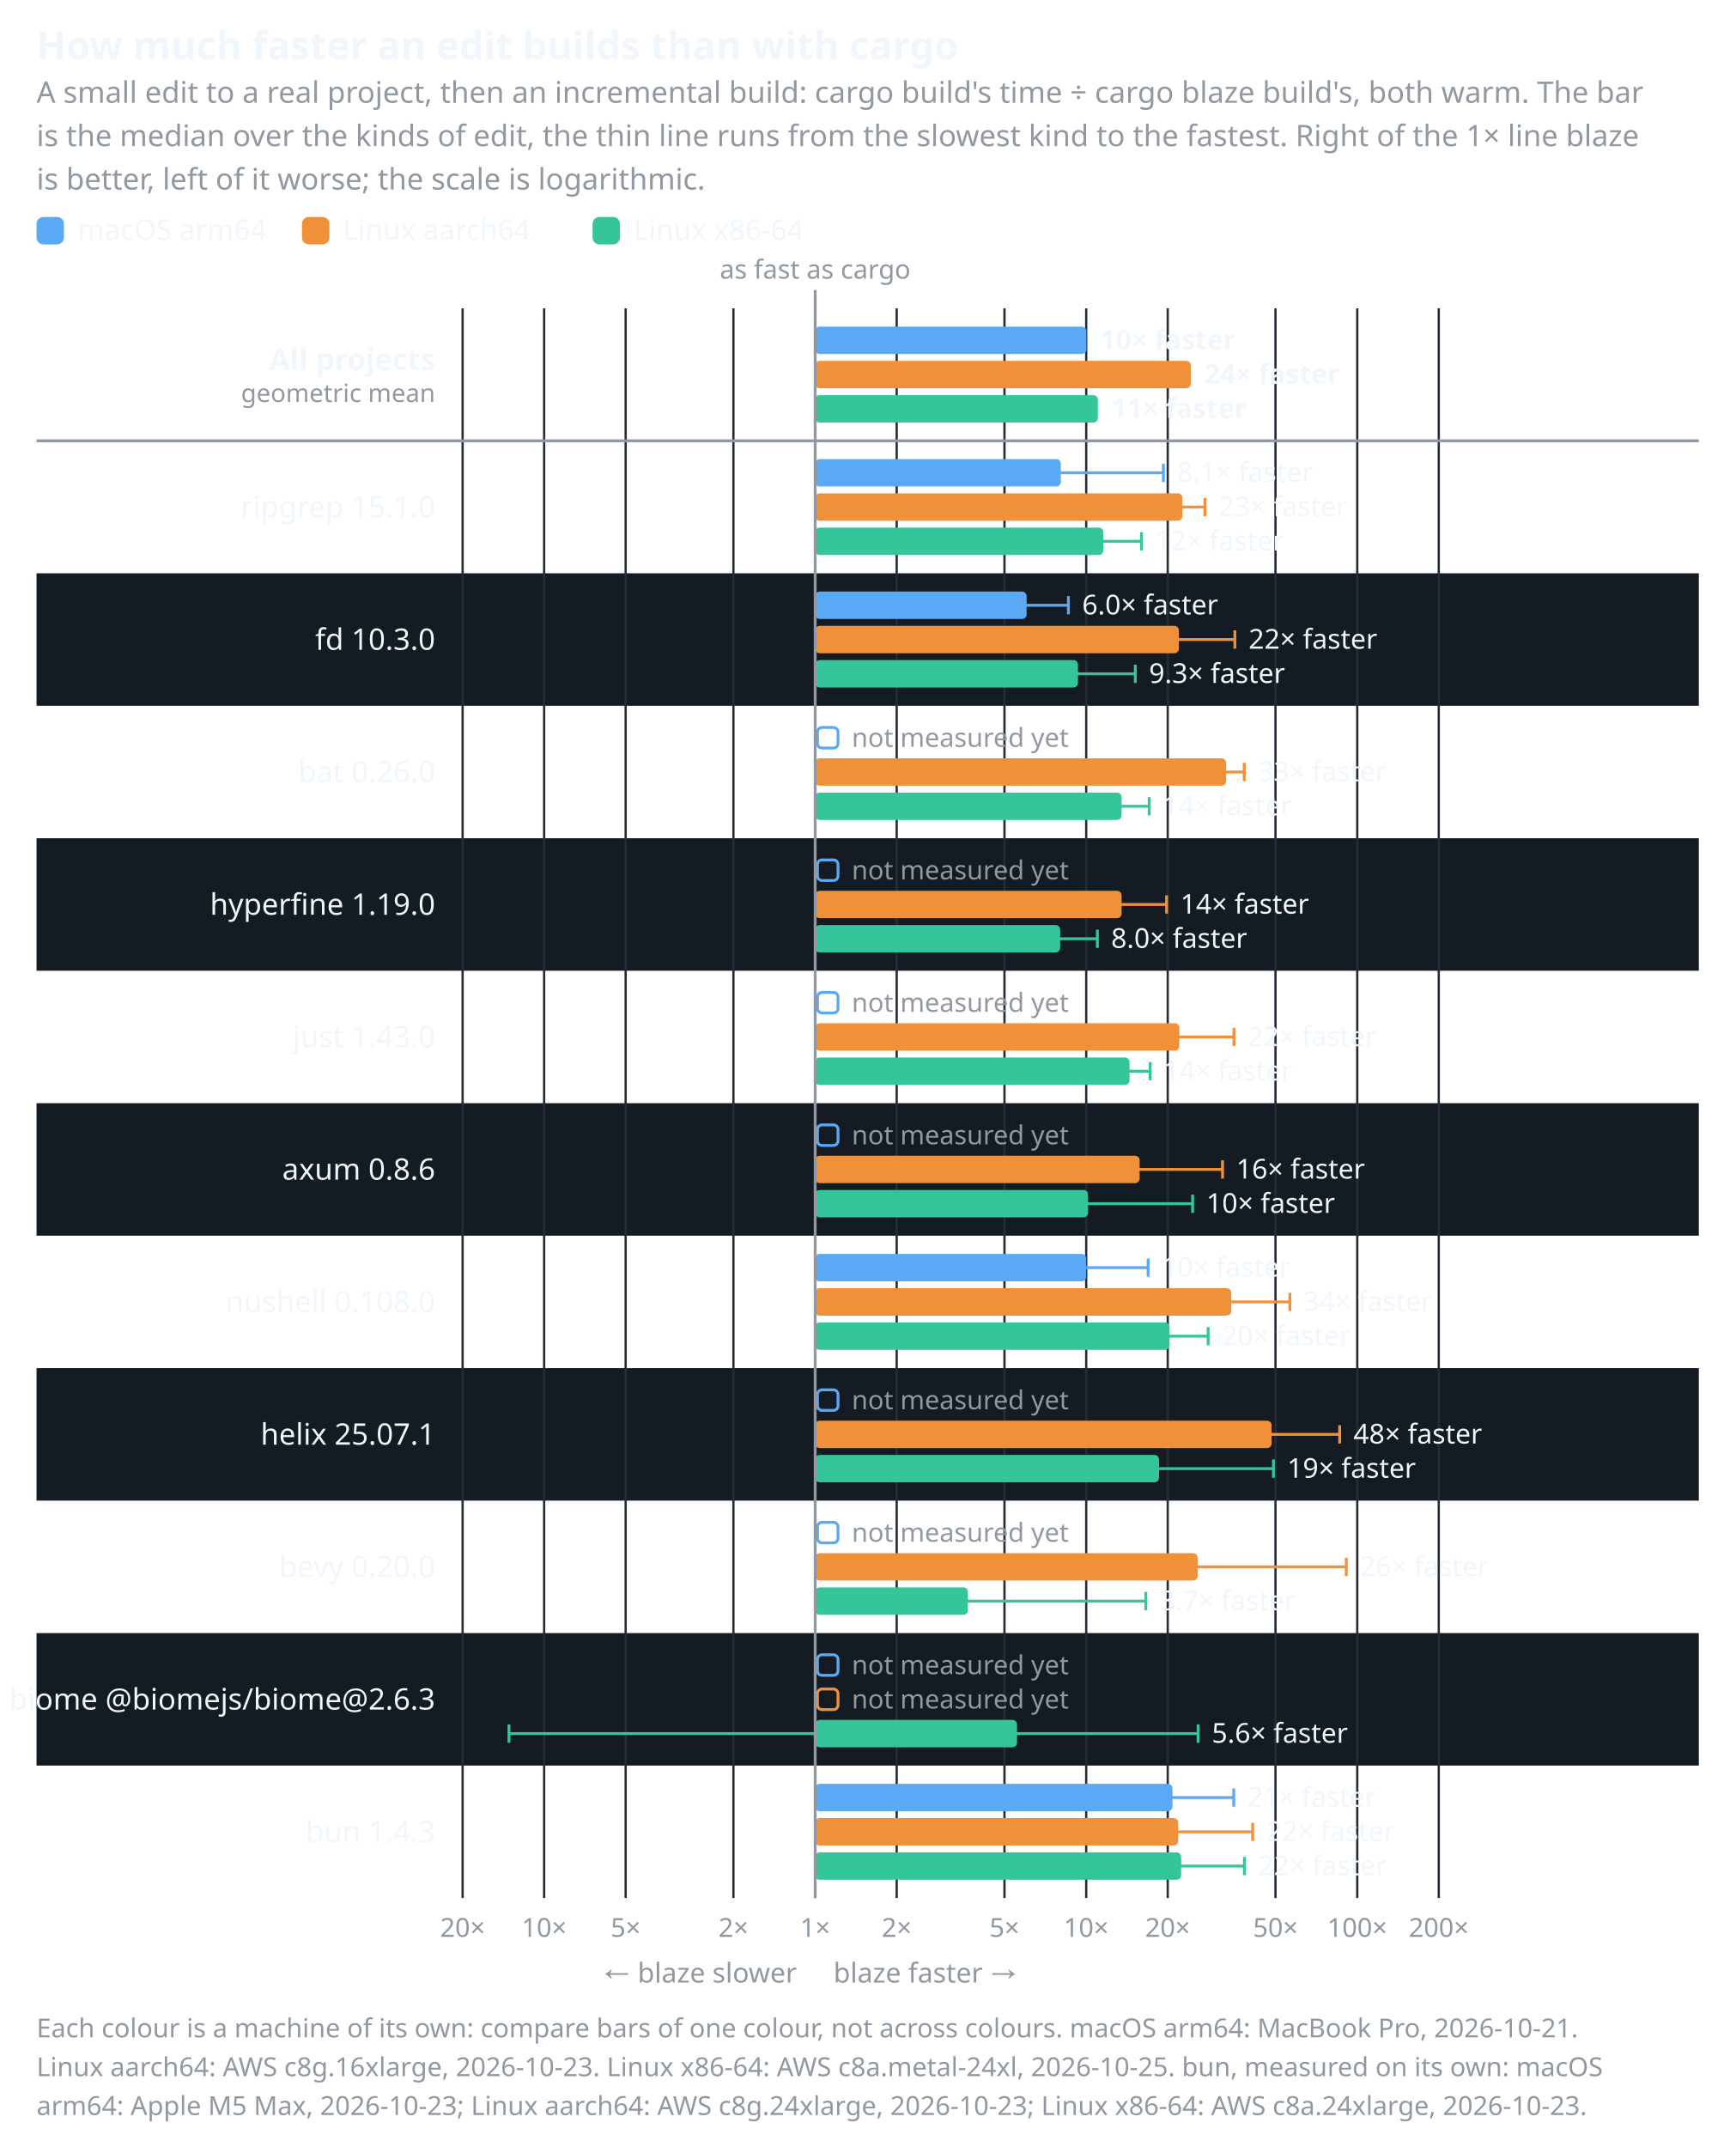
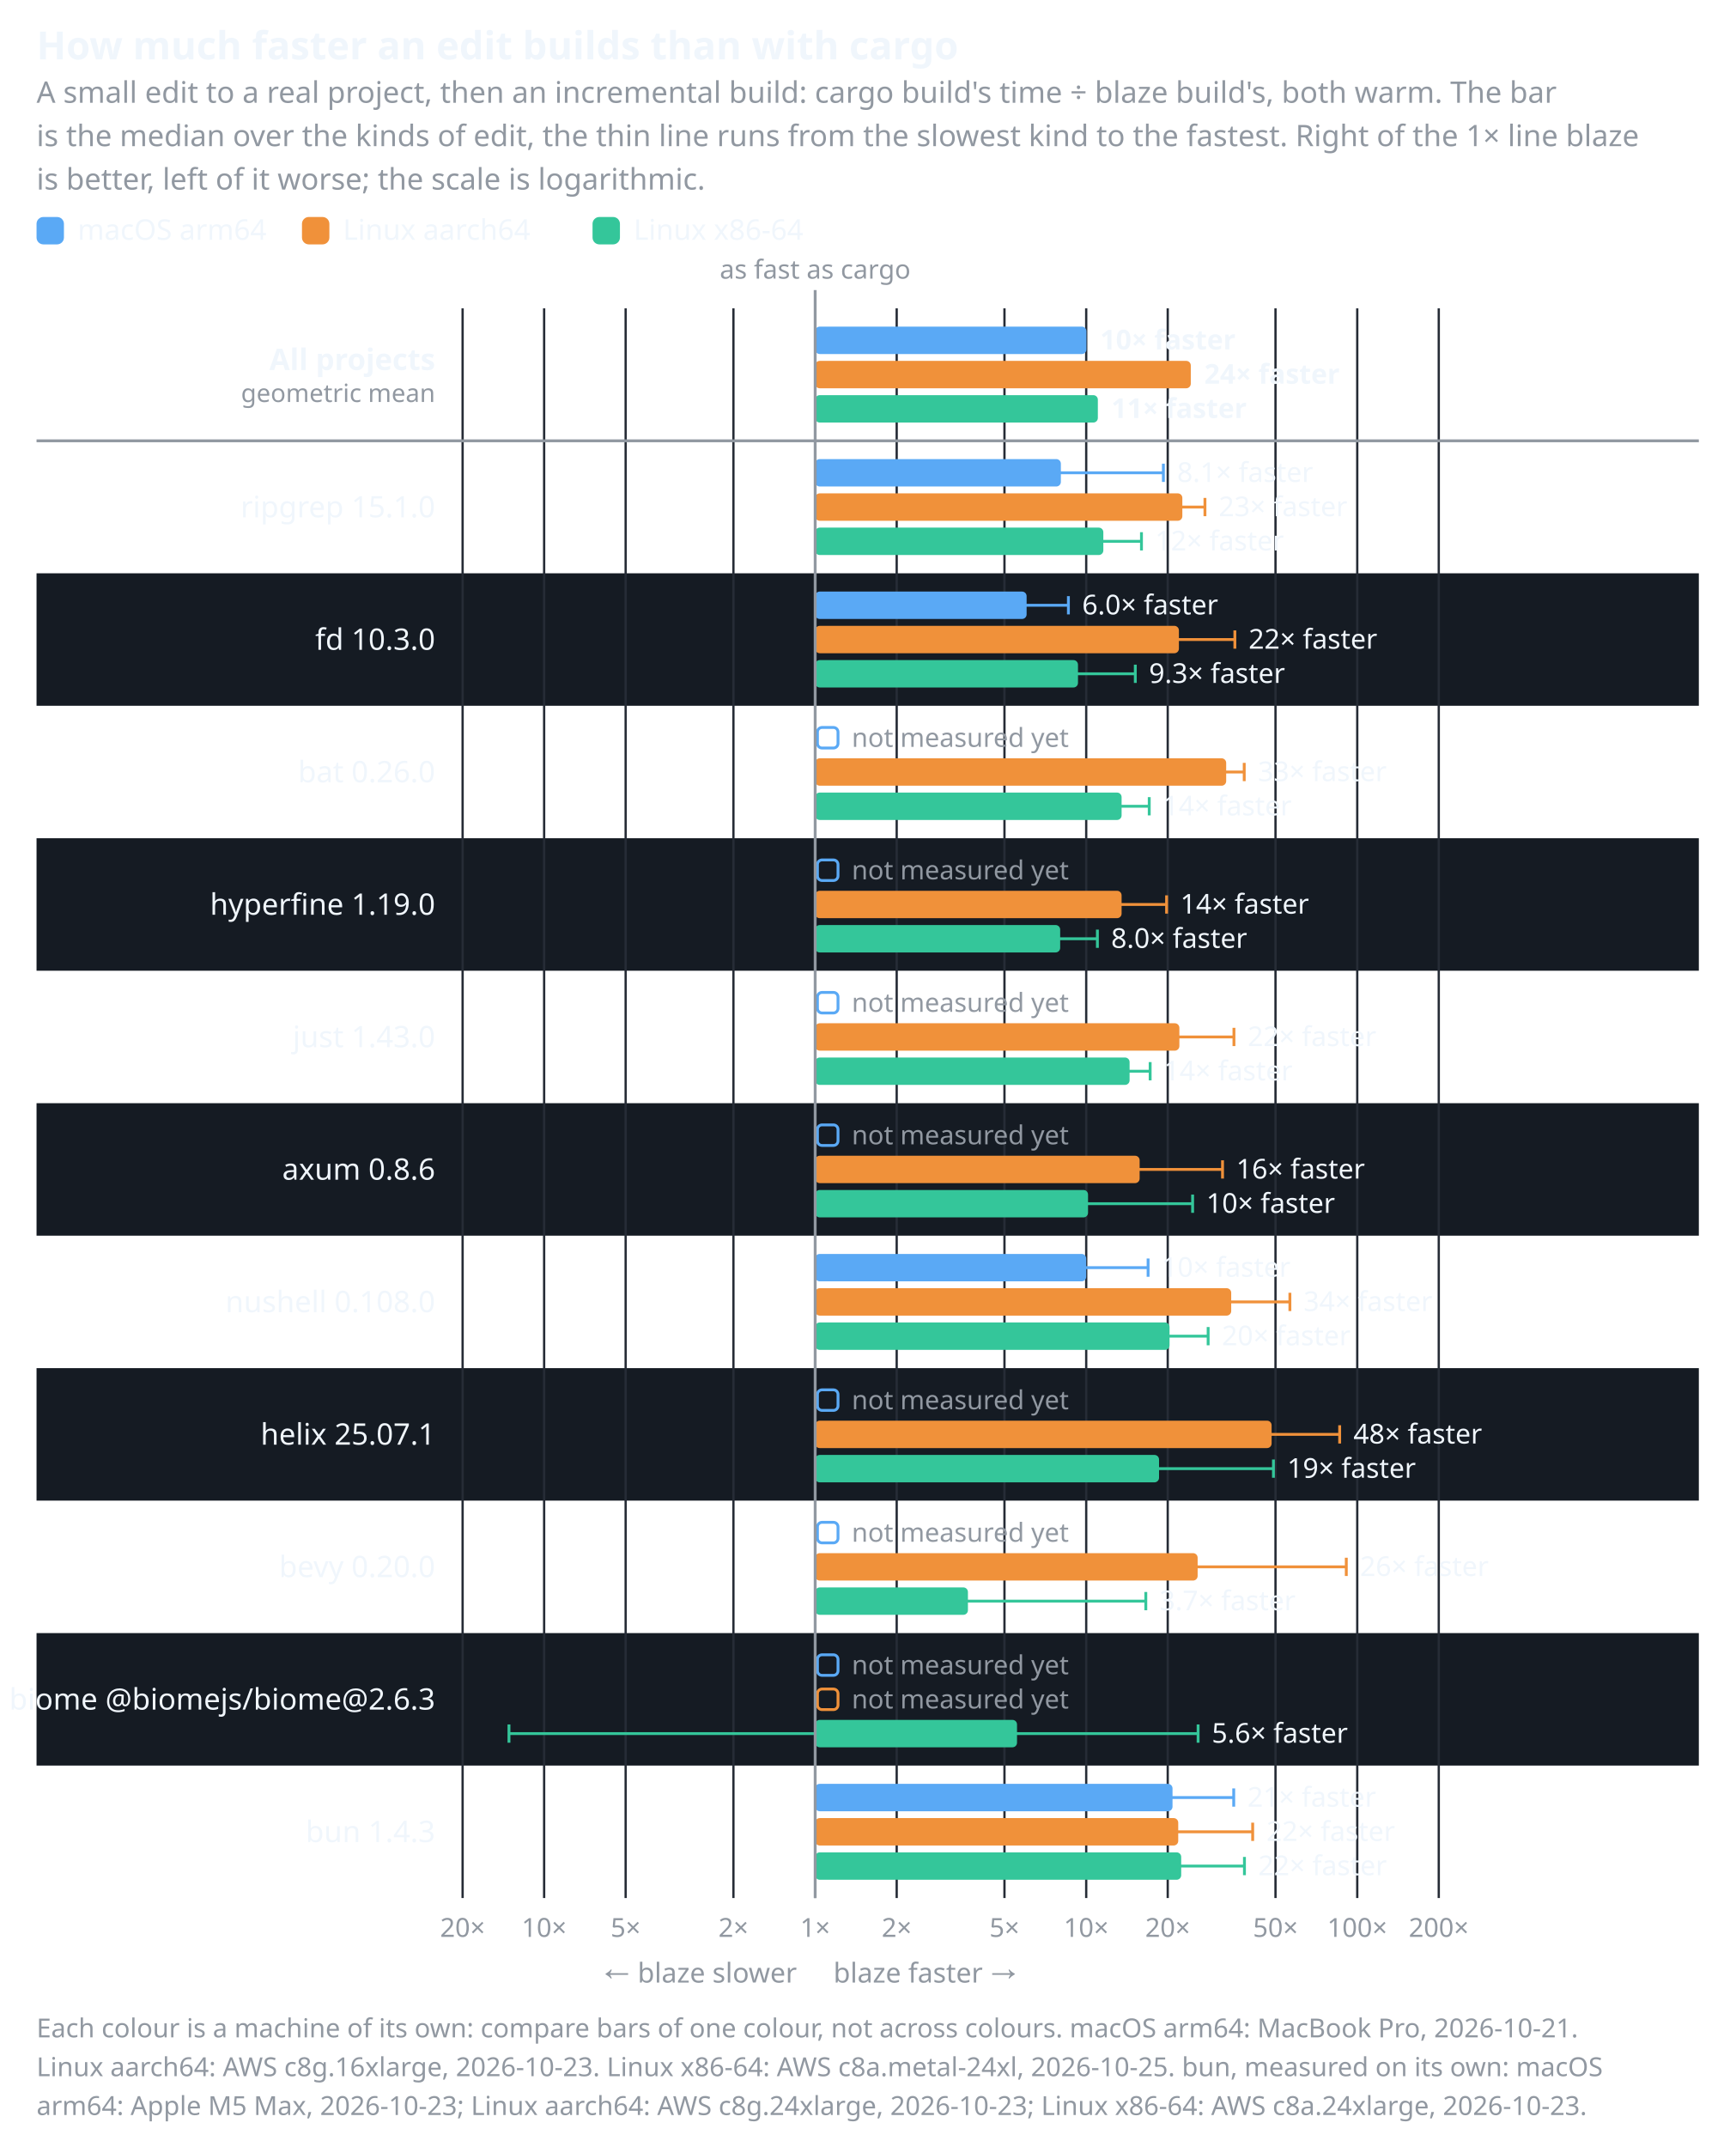
<svg xmlns="http://www.w3.org/2000/svg" width="760" height="940" viewBox="0 0 760 940" role="img" aria-label="How much faster an edit builds than with cargo">
  <style>text{font-family:-apple-system, BlinkMacSystemFont, 'Segoe UI', 'Noto Sans', Helvetica, Arial, sans-serif;fill:#f0f6fc}.d{fill:#9198a1}.b{font-weight:600}.v{font-variant-numeric:tabular-nums}.g{stroke:#262c36}.r{stroke:#9198a1;stroke-width:1.25}.z{fill:#151b23}.o{fill:none;stroke-width:1.25}.p0{fill:#5aa9f5}.w0{stroke:#5aa9f5}.p1{fill:#f0913a}.w1{stroke:#f0913a}.p2{fill:#34c69a}.w2{stroke:#34c69a}</style>
  <text x="16" y="26" font-size="17" class="b">How much faster an edit builds than with cargo</text>
-   <text x="16" y="45" font-size="13" class="d">A small edit to a real project, then an incremental build: cargo build's time ÷ cargo blaze build's, both warm. The bar</text>
+   <text x="16" y="45" font-size="13" class="d">A small edit to a real project, then an incremental build: cargo build's time ÷ blaze build's, both warm. The bar</text>
  <text x="16" y="64" font-size="13" class="d">is the median over the kinds of edit, the thin line runs from the slowest kind to the fastest. Right of the 1× line blaze</text>
  <text x="16" y="83" font-size="13" class="d">is better, left of it worse; the scale is logarithmic.</text>
  <rect x="16" y="95" width="12" height="12" rx="3" class="p0" />
  <text x="34" y="105" font-size="12.5">macOS arm64</text>
  <rect x="132.25" y="95" width="12" height="12" rx="3" class="p1" />
  <text x="150.2" y="105" font-size="12.5">Linux aarch64</text>
  <rect x="259.5" y="95" width="12" height="12" rx="3" class="p2" />
  <text x="277.5" y="105" font-size="12.5">Linux x86-64</text>
  <rect x="16" y="715" width="728" height="58" class="z" />
  <rect x="16" y="599" width="728" height="58" class="z" />
  <rect x="16" y="483" width="728" height="58" class="z" />
  <rect x="16" y="367" width="728" height="58" class="z" />
  <rect x="16" y="251" width="728" height="58" class="z" />
  <line x1="202.6" y1="135" x2="202.6" y2="831" class="g" />
  <line x1="238.3" y1="135" x2="238.3" y2="831" class="g" />
  <line x1="274" y1="135" x2="274" y2="831" class="g" />
  <line x1="321.2" y1="135" x2="321.2" y2="831" class="g" />
  <line x1="357" y1="135" x2="357" y2="831" class="g" />
  <line x1="392.7" y1="135" x2="392.7" y2="831" class="g" />
  <line x1="439.9" y1="135" x2="439.9" y2="831" class="g" />
  <line x1="475.7" y1="135" x2="475.7" y2="831" class="g" />
  <line x1="511.4" y1="135" x2="511.4" y2="831" class="g" />
  <line x1="558.6" y1="135" x2="558.6" y2="831" class="g" />
  <line x1="594.4" y1="135" x2="594.4" y2="831" class="g" />
  <line x1="630.1" y1="135" x2="630.1" y2="831" class="g" />
  <line x1="16" y1="193" x2="744" y2="193" class="r" />
  <rect x="357" y="143" width="118.8" height="12" rx="2" class="p0" />
  <rect x="357" y="158" width="164.5" height="12" rx="2" class="p1" />
  <rect x="357" y="173" width="123.8" height="12" rx="2" class="p2" />
  <rect x="357" y="201" width="107.6" height="12" rx="2" class="p0" />
  <path d="M437.1 207H509.5M437.1 203v8M509.5 203v8" class="o w0" />
  <rect x="357" y="216" width="160.8" height="12" rx="2" class="p1" />
  <path d="M490.4 222H527.7M490.4 218v8M527.7 218v8" class="o w1" />
  <rect x="357" y="231" width="126.2" height="12" rx="2" class="p2" />
  <path d="M458 237H499.9M458 233v8M499.9 233v8" class="o w2" />
  <rect x="357" y="259" width="92.6" height="12" rx="2" class="p0" />
  <path d="M446.2 265H467.9M446.2 261v8M467.9 261v8" class="o w0" />
  <rect x="357" y="274" width="159.3" height="12" rx="2" class="p1" />
  <path d="M511.9 280H540.8M511.9 276v8M540.8 276v8" class="o w1" />
  <rect x="357" y="289" width="115.1" height="12" rx="2" class="p2" />
  <path d="M468.7 295H497.2M468.7 291v8M497.2 291v8" class="o w2" />
  <rect x="358" y="318.5" width="9" height="9" rx="2" class="o w0" />
  <rect x="357" y="332" width="180" height="12" rx="2" class="p1" />
  <path d="M525 338H544.9M525 334v8M544.9 334v8" class="o w1" />
  <rect x="357" y="347" width="134.2" height="12" rx="2" class="p2" />
  <path d="M472.9 353H503.3M472.9 349v8M503.3 349v8" class="o w2" />
  <rect x="358" y="376.5" width="9" height="9" rx="2" class="o w0" />
  <rect x="357" y="390" width="134.2" height="12" rx="2" class="p1" />
  <path d="M468.3 396H510.9M468.3 392v8M510.9 392v8" class="o w1" />
  <rect x="357" y="405" width="107.3" height="12" rx="2" class="p2" />
  <path d="M445.5 411H480.6M445.5 407v8M480.6 407v8" class="o w2" />
  <rect x="358" y="434.5" width="9" height="9" rx="2" class="o w0" />
  <rect x="357" y="448" width="159.5" height="12" rx="2" class="p1" />
  <path d="M505.6 454H540.4M505.6 450v8M540.4 450v8" class="o w1" />
  <rect x="357" y="463" width="137.7" height="12" rx="2" class="p2" />
  <path d="M475.7 469H503.7M475.7 465v8M503.7 465v8" class="o w2" />
  <rect x="358" y="492.5" width="9" height="9" rx="2" class="o w0" />
  <rect x="357" y="506" width="142.1" height="12" rx="2" class="p1" />
  <path d="M498.2 512H535.4M498.2 508v8M535.4 508v8" class="o w1" />
  <rect x="357" y="521" width="119.5" height="12" rx="2" class="p2" />
  <path d="M474.8 527H522.3M474.8 523v8M522.3 523v8" class="o w2" />
  <rect x="357" y="549" width="118.7" height="12" rx="2" class="p0" />
  <path d="M428.3 555H502.8M428.3 551v8M502.8 551v8" class="o w0" />
  <rect x="357" y="564" width="182.2" height="12" rx="2" class="p1" />
  <path d="M516.1 570H564.9M516.1 566v8M564.9 566v8" class="o w1" />
  <rect x="357" y="579" width="155.2" height="12" rx="2" class="p2" />
  <path d="M442.4 585H529.1M442.4 581v8M529.1 581v8" class="o w2" />
  <rect x="358" y="608.5" width="9" height="9" rx="2" class="o w0" />
  <rect x="357" y="622" width="199.9" height="12" rx="2" class="p1" />
  <path d="M529.5 628H586.7M529.5 624v8M586.7 624v8" class="o w1" />
  <rect x="357" y="637" width="150.6" height="12" rx="2" class="p2" />
  <path d="M488.8 643H557.7M488.8 639v8M557.7 639v8" class="o w2" />
  <rect x="358" y="666.5" width="9" height="9" rx="2" class="o w0" />
  <rect x="357" y="680" width="167.5" height="12" rx="2" class="p1" />
  <path d="M521.2 686H589.6M521.2 682v8M589.6 682v8" class="o w1" />
  <rect x="357" y="695" width="66.9" height="12" rx="2" class="p2" />
  <path d="M419.5 701H501.8M419.5 697v8M501.8 697v8" class="o w2" />
  <rect x="358" y="724.5" width="9" height="9" rx="2" class="o w0" />
  <rect x="358" y="739.5" width="9" height="9" rx="2" class="o w1" />
  <rect x="357" y="753" width="88.4" height="12" rx="2" class="p2" />
  <path d="M222.9 759H524.7M222.9 755v8M524.7 755v8" class="o w2" />
  <rect x="357" y="781" width="156.5" height="12" rx="2" class="p0" />
  <path d="M469.2 787H540.3M469.2 783v8M540.3 783v8" class="o w0" />
  <rect x="357" y="796" width="159" height="12" rx="2" class="p1" />
  <path d="M502.9 802H548.6M502.9 798v8M548.6 798v8" class="o w1" />
  <rect x="357" y="811" width="160.3" height="12" rx="2" class="p2" />
  <path d="M501.7 817H545M501.7 813v8M545 813v8" class="o w2" />
  <line x1="357" y1="127" x2="357" y2="831" class="r" />
  <text x="202.6" y="848" font-size="11.5" text-anchor="middle" class="d v">20×</text>
  <text x="238.3" y="848" font-size="11.5" text-anchor="middle" class="d v">10×</text>
  <text x="274" y="848" font-size="11.5" text-anchor="middle" class="d v">5×</text>
  <text x="321.2" y="848" font-size="11.5" text-anchor="middle" class="d v">2×</text>
  <text x="357" y="848" font-size="11.5" text-anchor="middle" class="d v">1×</text>
  <text x="392.7" y="848" font-size="11.5" text-anchor="middle" class="d v">2×</text>
  <text x="439.9" y="848" font-size="11.5" text-anchor="middle" class="d v">5×</text>
  <text x="475.7" y="848" font-size="11.5" text-anchor="middle" class="d v">10×</text>
  <text x="511.4" y="848" font-size="11.5" text-anchor="middle" class="d v">20×</text>
  <text x="558.6" y="848" font-size="11.5" text-anchor="middle" class="d v">50×</text>
  <text x="594.4" y="848" font-size="11.5" text-anchor="middle" class="d v">100×</text>
  <text x="630.1" y="848" font-size="11.5" text-anchor="middle" class="d v">200×</text>
  <text x="190.6" y="162" font-size="13" text-anchor="end" class="b">All projects</text>
  <text x="190.6" y="176" font-size="11" text-anchor="end" class="d">geometric mean</text>
  <text x="481.8" y="153" font-size="12" class="v b">10× faster</text>
  <text x="527.4" y="168" font-size="12" class="v b">24× faster</text>
  <text x="486.7" y="183" font-size="12" class="v b">11× faster</text>
  <text x="190.6" y="226.5" font-size="13" text-anchor="end">ripgrep 15.1.0</text>
  <text x="515.5" y="211" font-size="12" class="v">8.1× faster</text>
  <text x="533.7" y="226" font-size="12" class="v">23× faster</text>
  <text x="505.9" y="241" font-size="12" class="v">12× faster</text>
  <text x="190.6" y="284.5" font-size="13" text-anchor="end">fd 10.3.0</text>
  <text x="473.9" y="269" font-size="12" class="v">6.0× faster</text>
  <text x="546.8" y="284" font-size="12" class="v">22× faster</text>
  <text x="503.2" y="299" font-size="12" class="v">9.3× faster</text>
  <text x="190.6" y="342.5" font-size="13" text-anchor="end">bat 0.26.0</text>
  <text x="373" y="327" font-size="11.5" class="d">not measured yet</text>
  <text x="550.9" y="342" font-size="12" class="v">33× faster</text>
  <text x="509.3" y="357" font-size="12" class="v">14× faster</text>
  <text x="190.6" y="400.5" font-size="13" text-anchor="end">hyperfine 1.19.0</text>
  <text x="373" y="385" font-size="11.5" class="d">not measured yet</text>
  <text x="516.9" y="400" font-size="12" class="v">14× faster</text>
  <text x="486.6" y="415" font-size="12" class="v">8.0× faster</text>
  <text x="190.6" y="458.5" font-size="13" text-anchor="end">just 1.43.0</text>
  <text x="373" y="443" font-size="11.5" class="d">not measured yet</text>
  <text x="546.4" y="458" font-size="12" class="v">22× faster</text>
  <text x="509.7" y="473" font-size="12" class="v">14× faster</text>
  <text x="190.6" y="516.5" font-size="13" text-anchor="end">axum 0.8.6</text>
  <text x="373" y="501" font-size="11.5" class="d">not measured yet</text>
  <text x="541.4" y="516" font-size="12" class="v">16× faster</text>
  <text x="528.3" y="531" font-size="12" class="v">10× faster</text>
  <text x="190.6" y="574.5" font-size="13" text-anchor="end">nushell 0.108.0</text>
  <text x="508.8" y="559" font-size="12" class="v">10× faster</text>
  <text x="570.9" y="574" font-size="12" class="v">34× faster</text>
  <text x="535.1" y="589" font-size="12" class="v">20× faster</text>
  <text x="190.6" y="632.5" font-size="13" text-anchor="end">helix 25.07.1</text>
  <text x="373" y="617" font-size="11.5" class="d">not measured yet</text>
  <text x="592.7" y="632" font-size="12" class="v">48× faster</text>
  <text x="563.7" y="647" font-size="12" class="v">19× faster</text>
  <text x="190.6" y="690.5" font-size="13" text-anchor="end">bevy 0.20.0</text>
  <text x="373" y="675" font-size="11.5" class="d">not measured yet</text>
  <text x="595.6" y="690" font-size="12" class="v">26× faster</text>
  <text x="507.8" y="705" font-size="12" class="v">3.7× faster</text>
  <text x="190.6" y="748.5" font-size="13" text-anchor="end">biome @biomejs/biome@2.6.3</text>
  <text x="373" y="733" font-size="11.5" class="d">not measured yet</text>
  <text x="373" y="748" font-size="11.5" class="d">not measured yet</text>
  <text x="530.7" y="763" font-size="12" class="v">5.6× faster</text>
  <text x="190.6" y="806.5" font-size="13" text-anchor="end">bun 1.4.3</text>
  <text x="546.3" y="791" font-size="12" class="v">21× faster</text>
  <text x="554.6" y="806" font-size="12" class="v">22× faster</text>
  <text x="551" y="821" font-size="12" class="v">22× faster</text>
  <text x="357" y="122" font-size="11.5" text-anchor="middle" class="d">as fast as cargo</text>
  <text x="349" y="868" font-size="12" text-anchor="end" class="d">← blaze slower</text>
  <text x="365" y="868" font-size="12" class="d">blaze faster →</text>
  <text x="16" y="892" font-size="11.5" class="d">Each colour is a machine of its own: compare bars of one colour, not across colours. macOS arm64: MacBook Pro, 2026-10-21.</text>
  <text x="16" y="909" font-size="11.5" class="d">Linux aarch64: AWS c8g.16xlarge, 2026-10-23. Linux x86-64: AWS c8a.metal-24xl, 2026-10-25. bun, measured on its own: macOS</text>
  <text x="16" y="926" font-size="11.5" class="d">arm64: Apple M5 Max, 2026-10-23; Linux aarch64: AWS c8g.24xlarge, 2026-10-23; Linux x86-64: AWS c8a.24xlarge, 2026-10-23.</text>
</svg>
